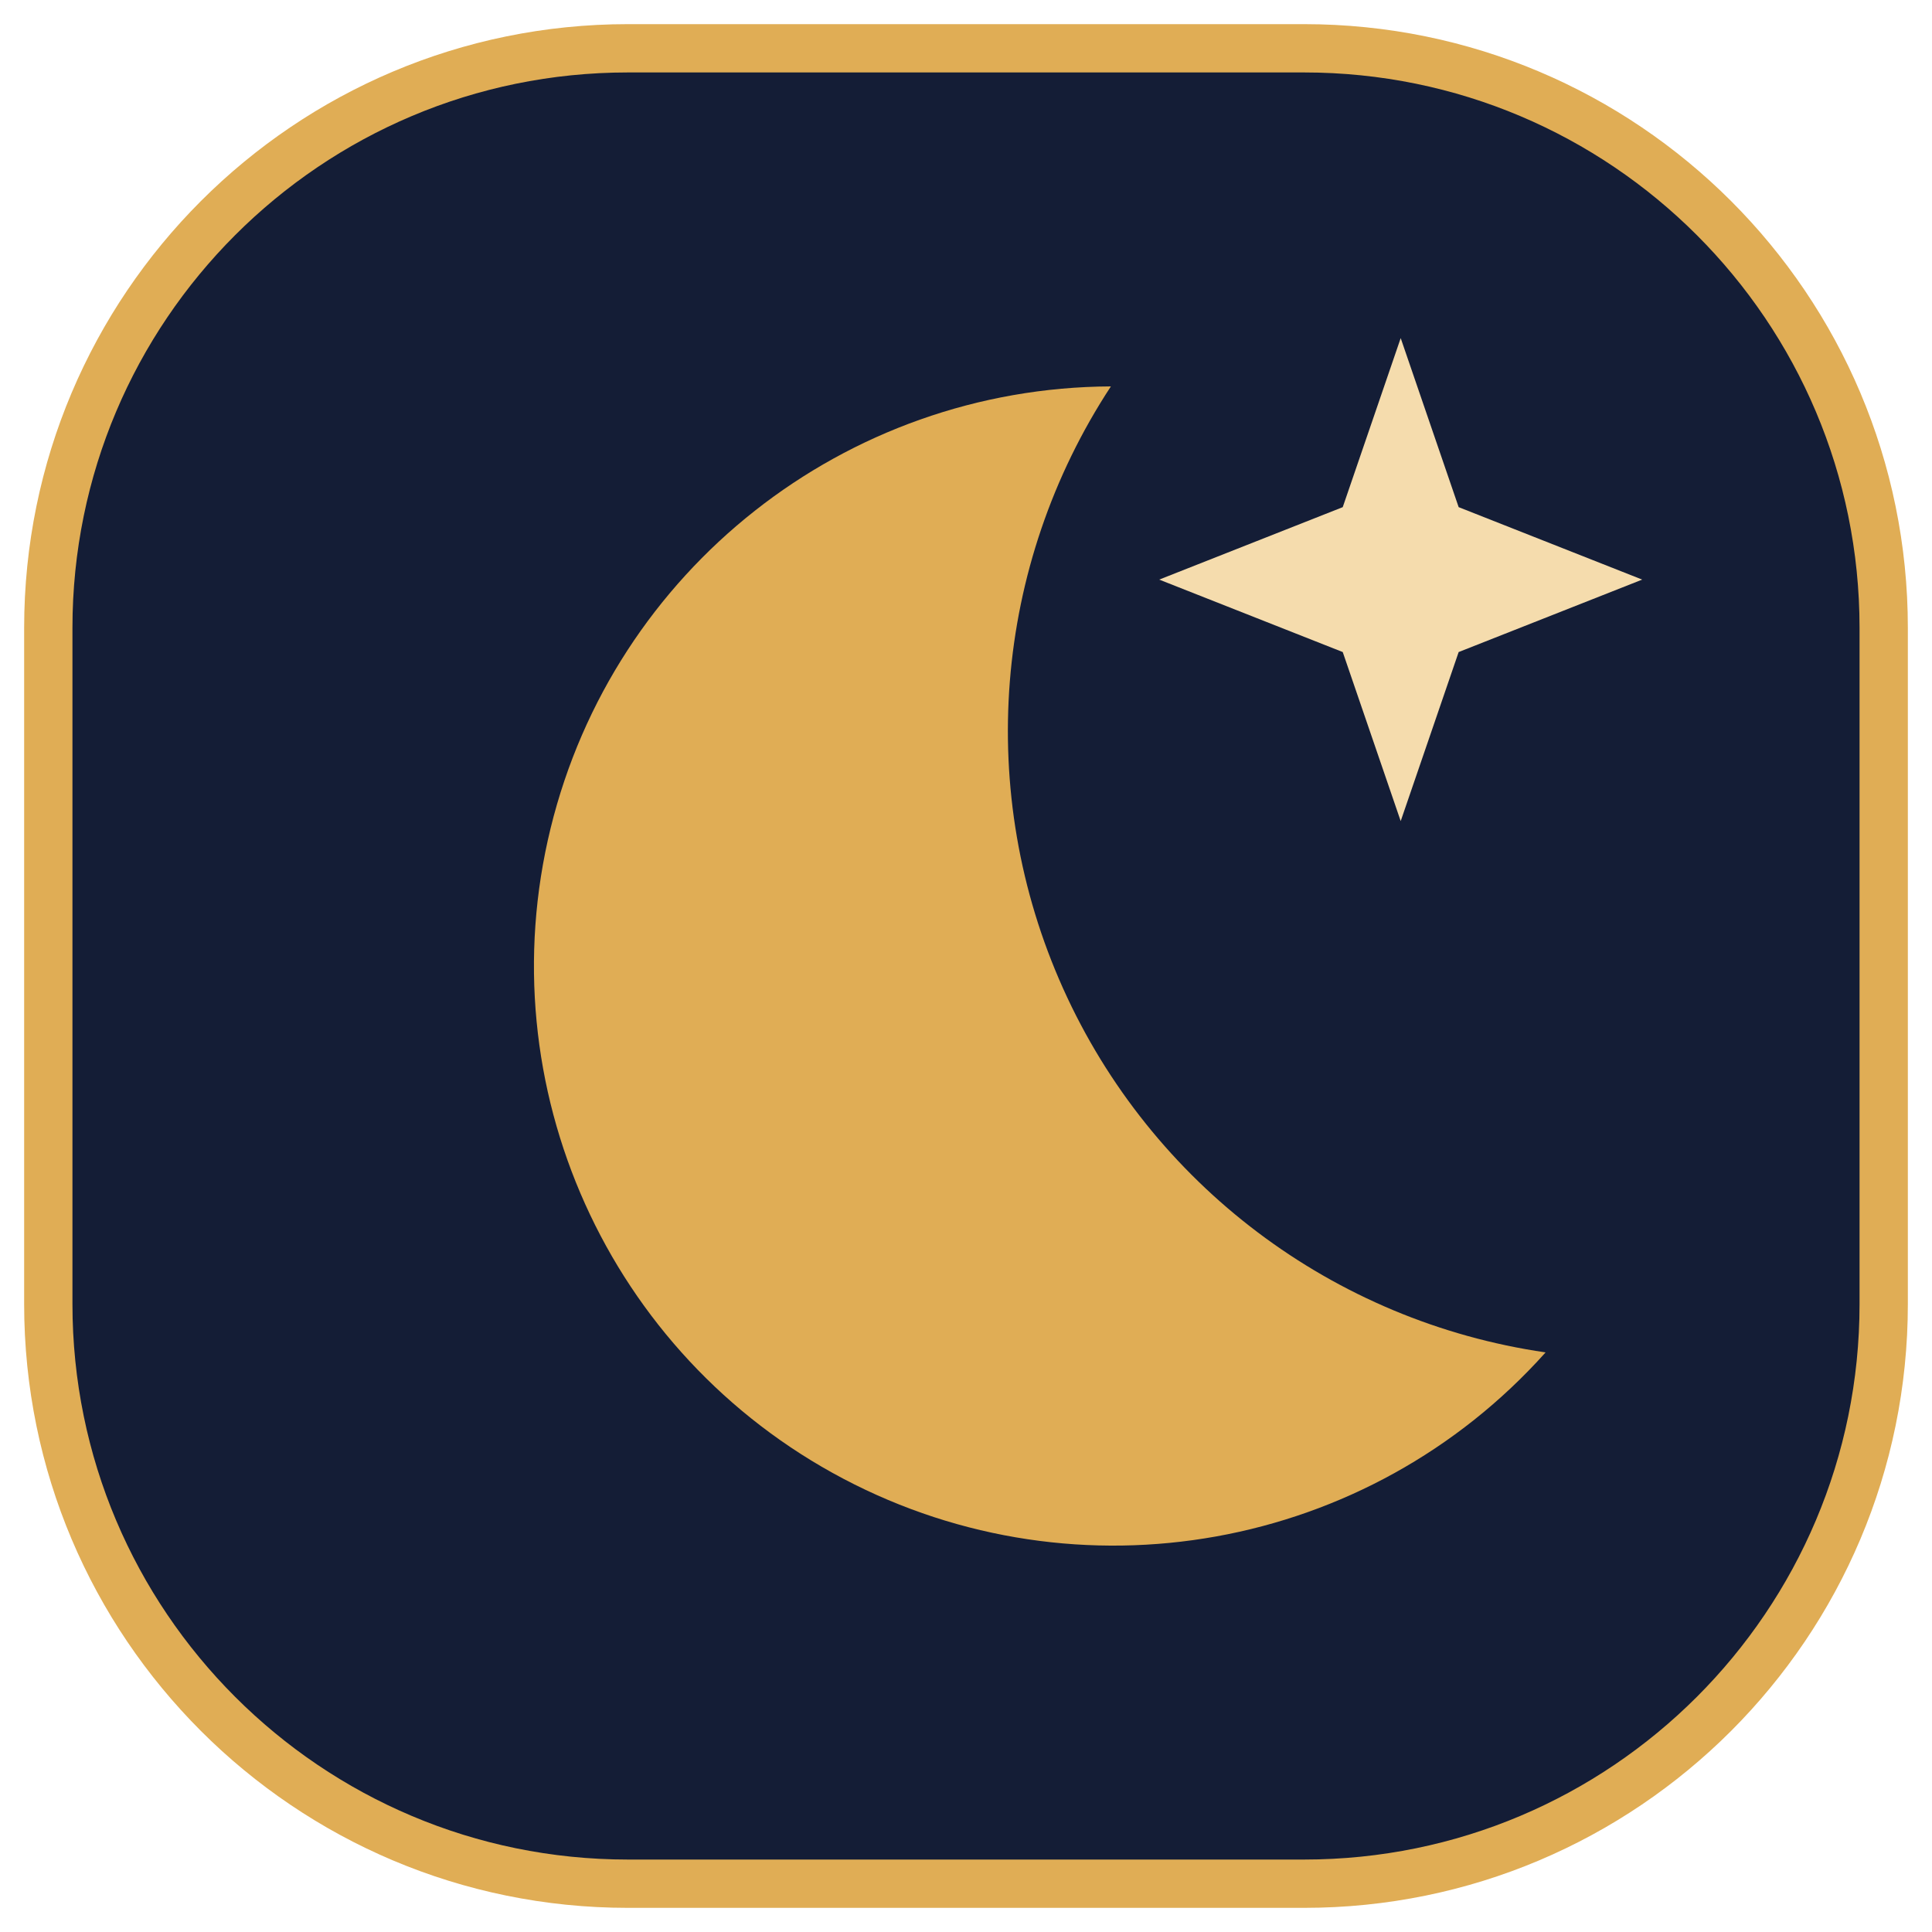
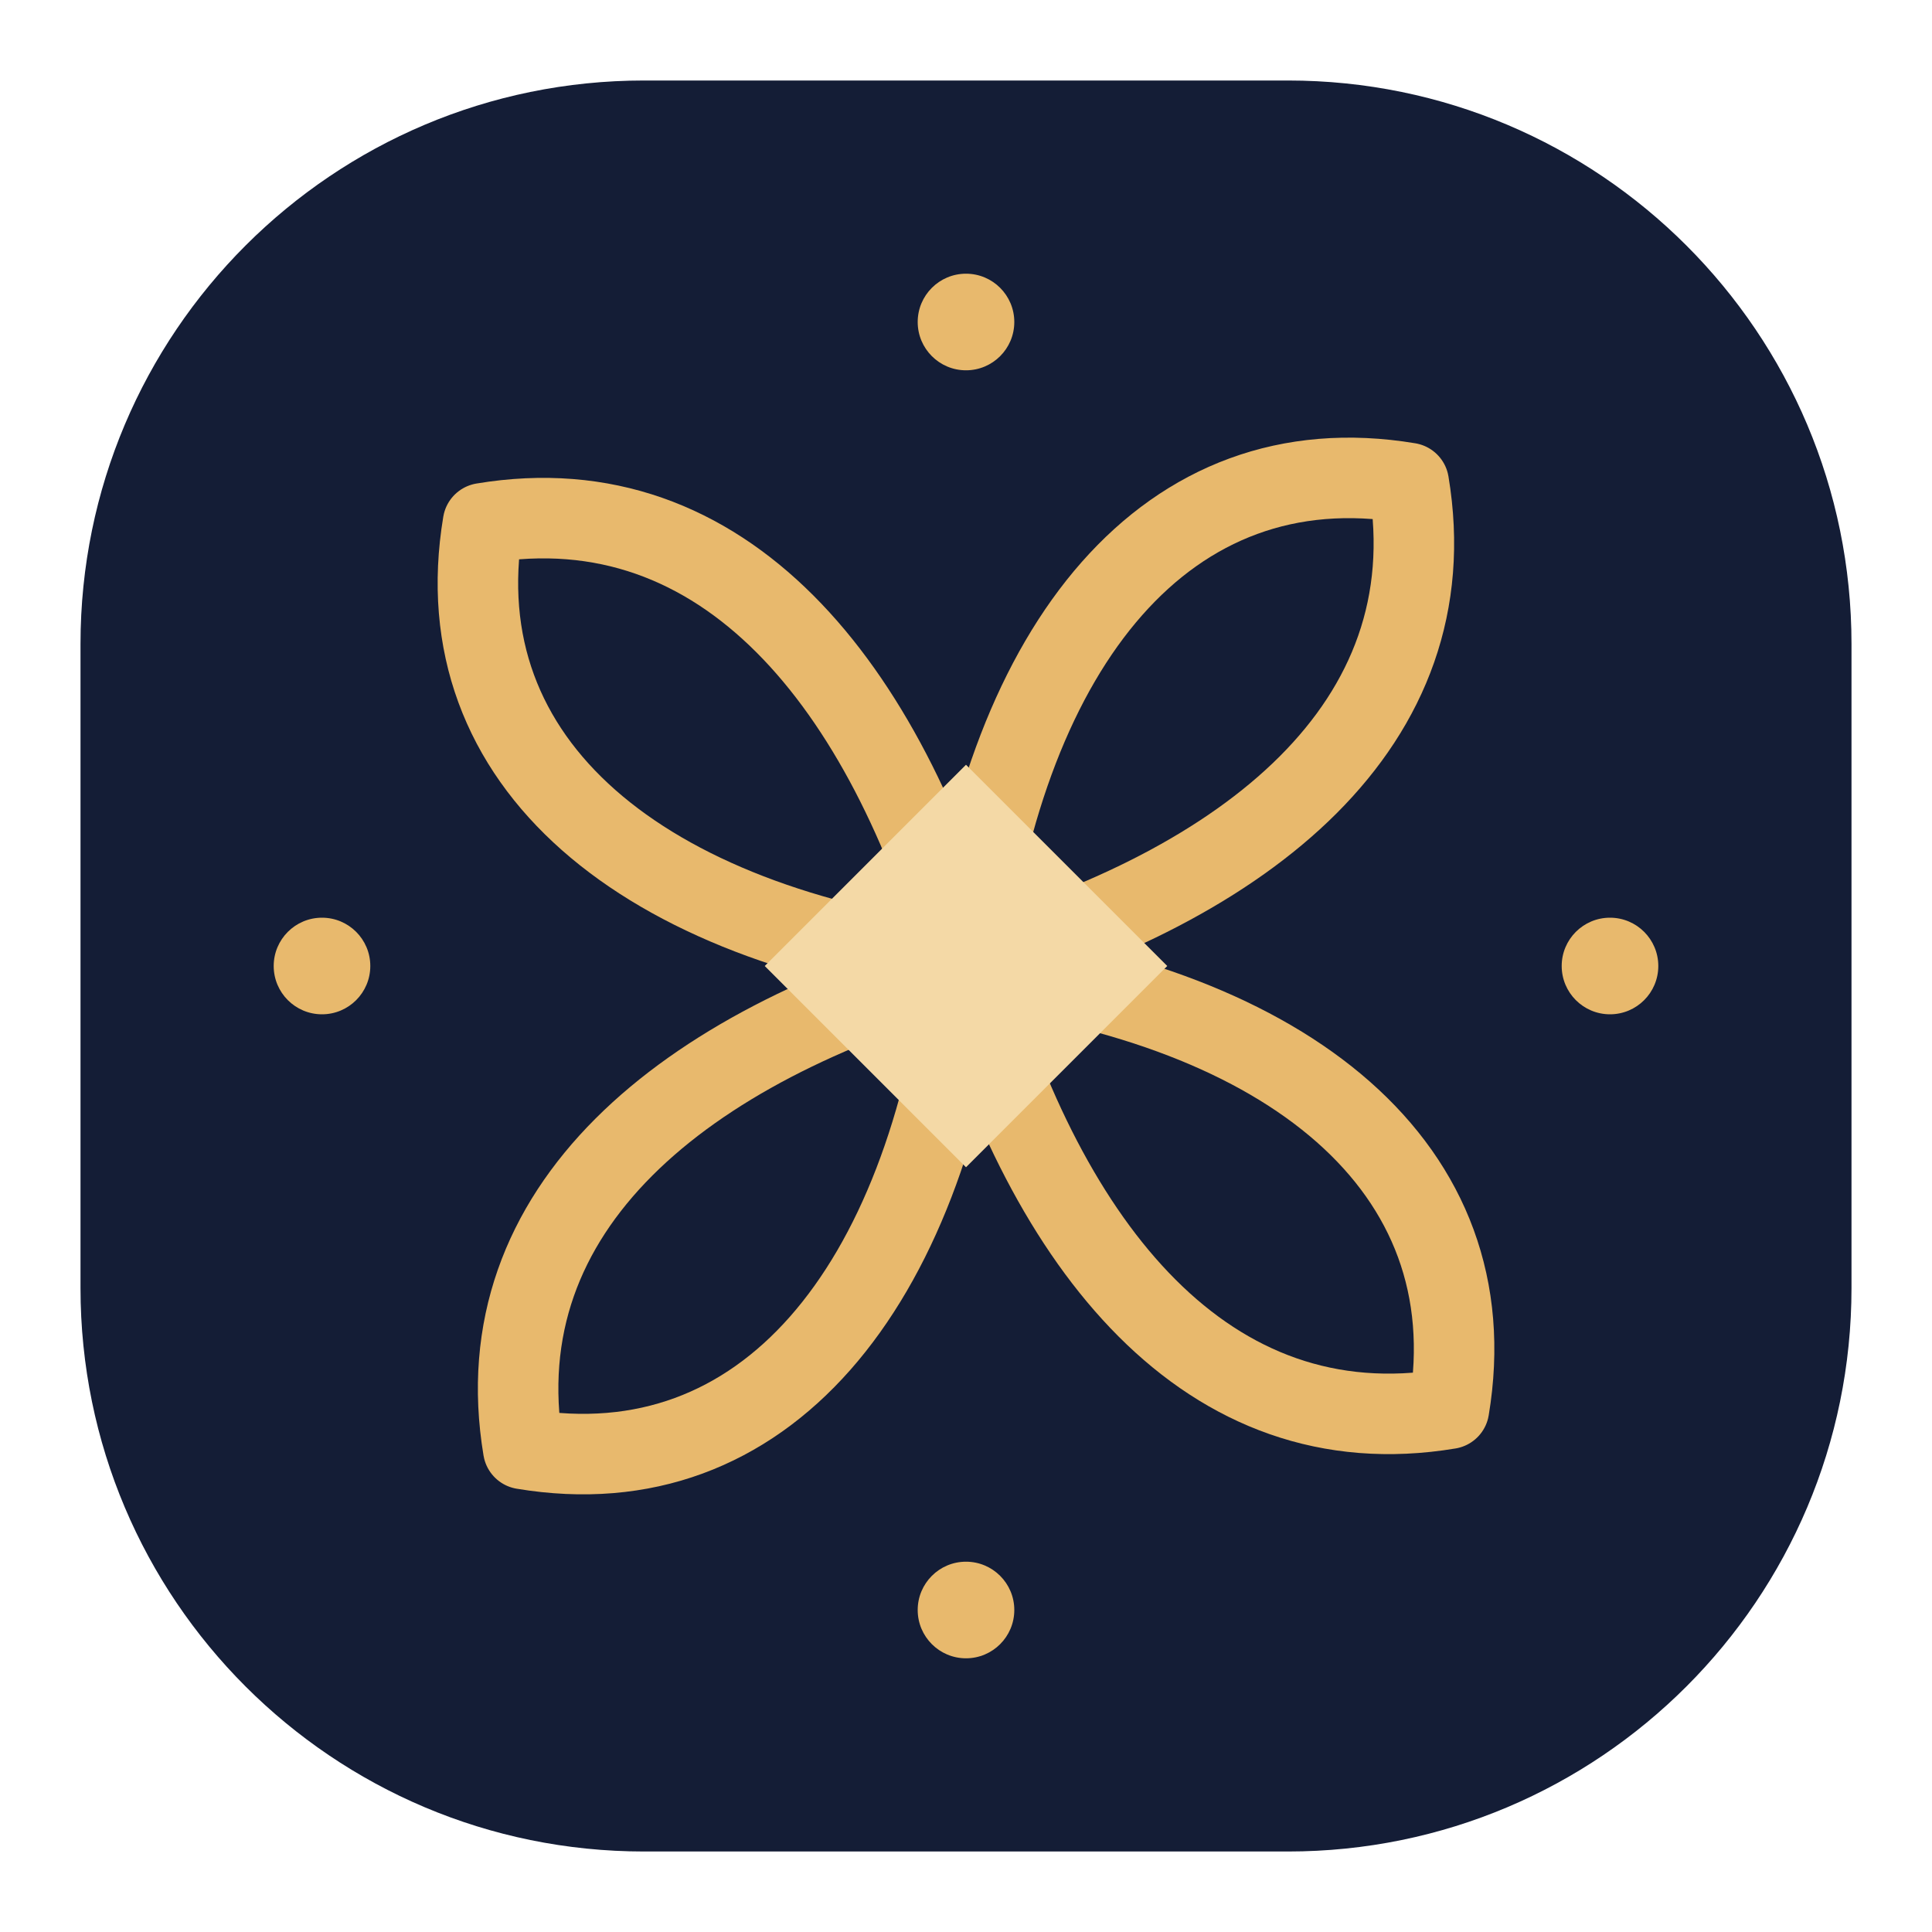
- <svg xmlns="http://www.w3.org/2000/svg" viewBox="0 0 40 40">
-   <rect x="1" y="1" width="38" height="38" rx="12" fill="#141d36" stroke="#e0ad55" />
-   <path d="M23 8a12 12 0 1 0 9 20A13 13 0 0 1 23 8Z" fill="#e0ad55" />
-   <path d="m29 7 1.2 3.5L34 12l-3.8 1.5L29 17l-1.2-3.5L24 12l3.8-1.5Z" fill="#f5dcad" />
+ <svg xmlns="http://www.w3.org/2000/svg" viewBox="0 0 48 48" fill="none">
+   <rect x="2" y="2" width="44" height="44" rx="14" fill="#141d36" />
+   <g stroke="#e8b96d" stroke-width="2" stroke-linecap="round" stroke-linejoin="round">
+     <path d="M24 24C16 23 11 19 12 13c6-1 10 4 12 11Z" />
+     <path d="M24 24c1-8 5-13 11-12 1 6-4 10-11 12Z" />
+     <path d="M24 24c8 1 13 5 12 11-6 1-10-4-12-11Z" />
+     <path d="M24 24c-1 8-5 13-11 12-1-6 4-10 11-12Z" />
+   </g>
+   <path d="m24 19 5 5-5 5-5-5Z" fill="#f4d9a6" />
+   <g fill="#e8b96d">
+     <circle cx="24" cy="8" r="1.2" />
+     <circle cx="40" cy="24" r="1.2" />
+     <circle cx="24" cy="40" r="1.2" />
+     <circle cx="8" cy="24" r="1.2" />
+   </g>
</svg>
